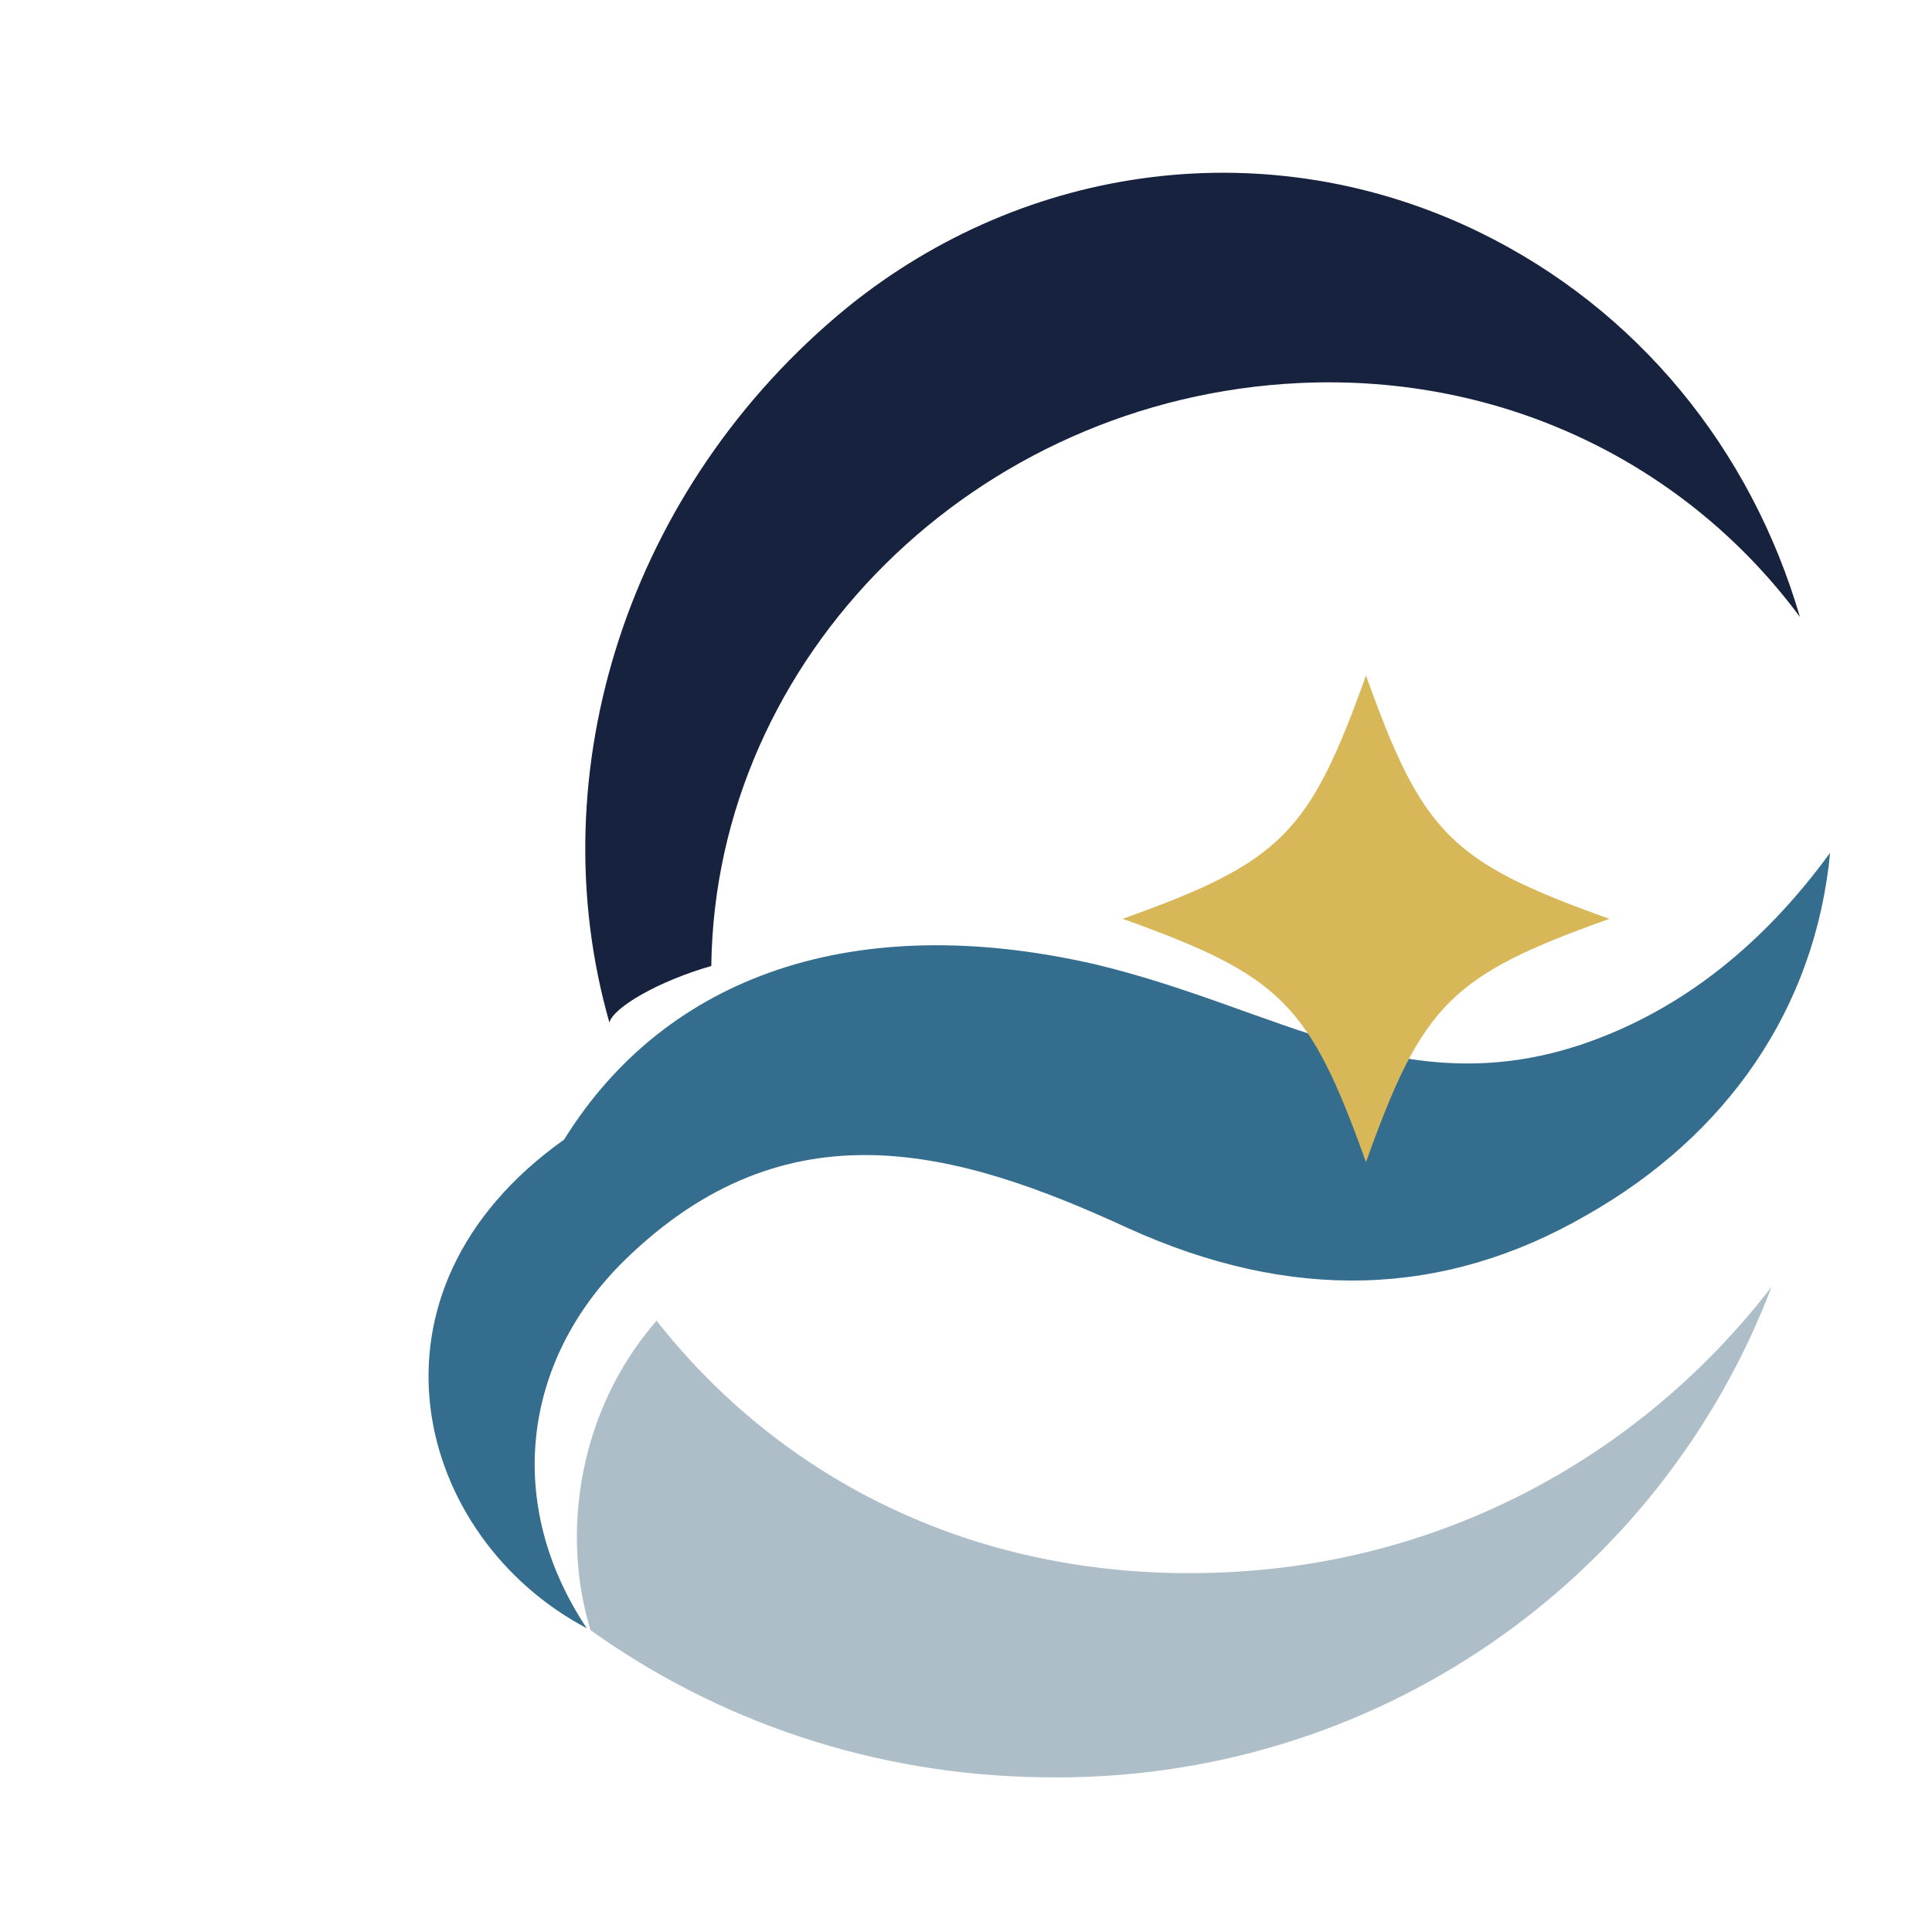
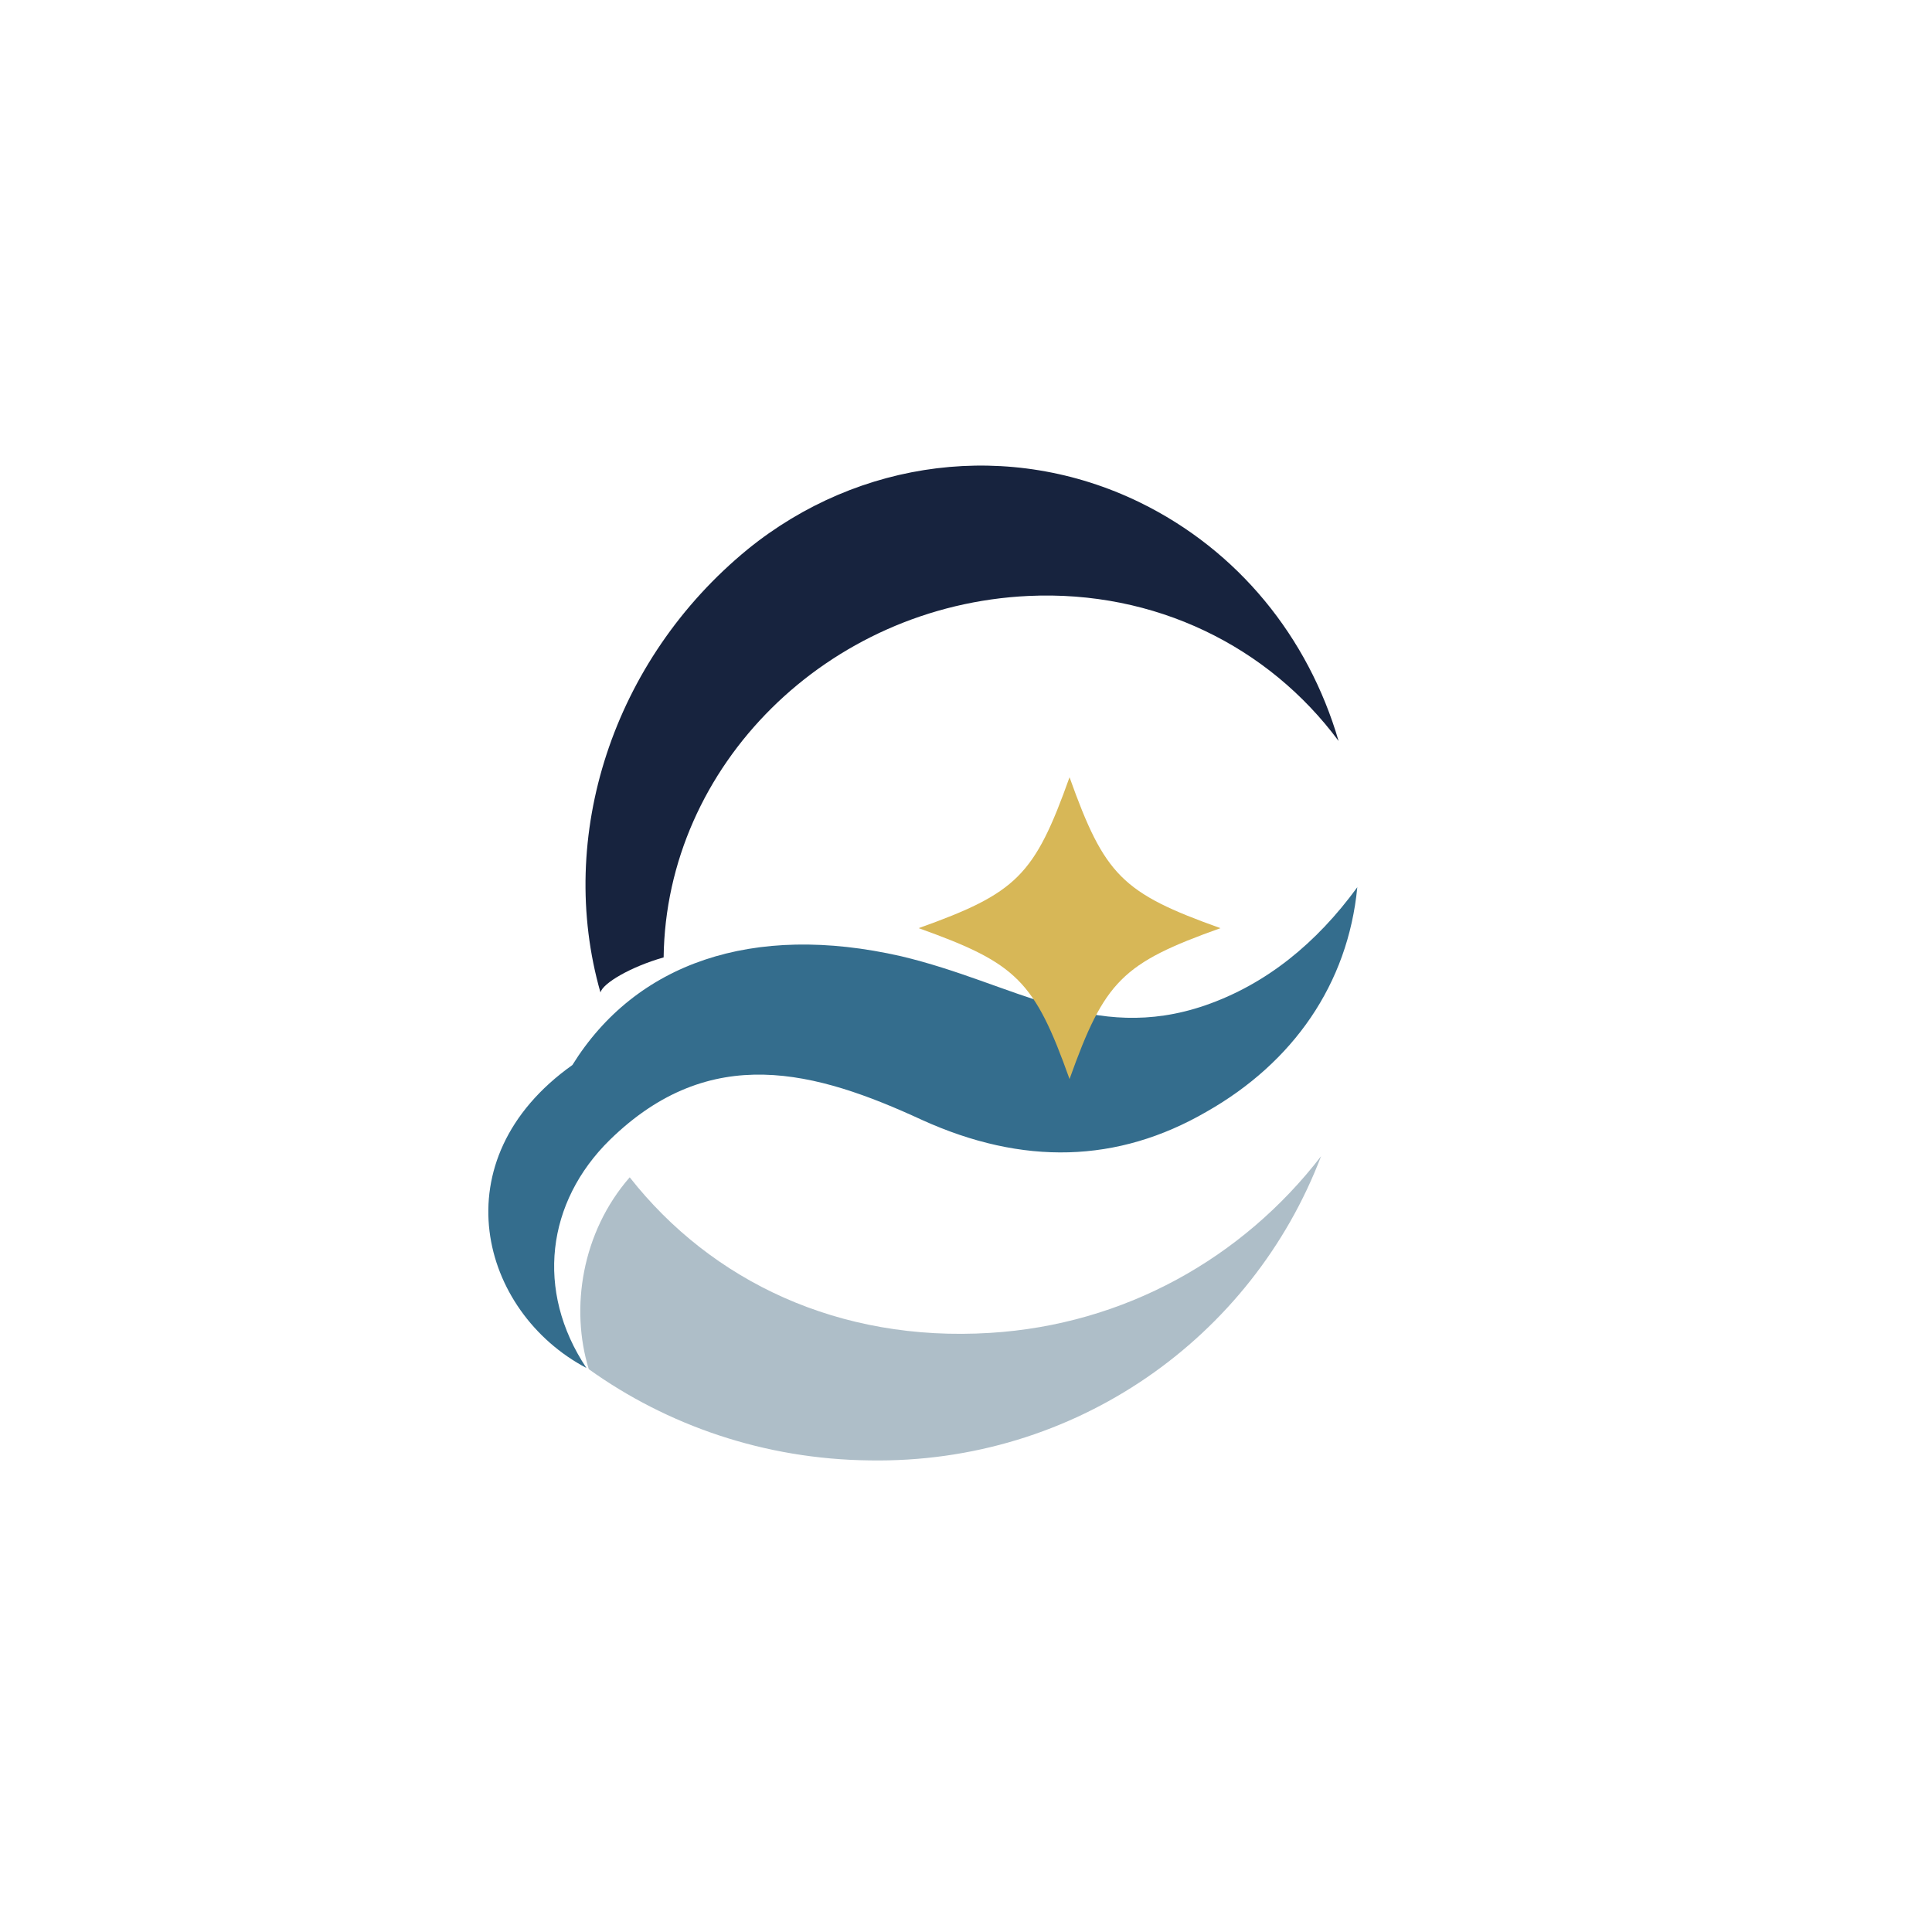
<svg xmlns="http://www.w3.org/2000/svg" viewBox="0 0 1024 1024">
  <rect width="1024" height="1024" fill="#FFFFFF" />
-   <path fill="#17233E" d="M323 542c-38-133 10-284 126-379 95-77 224-94 335-40 84 41 144 115 170 204-60-81-157-129-265-124-172 8-310 145-312 309-28 8-52 22-54 30z" />
-   <path fill="#346D8D" d="M299 604c54-87 154-122 281-93 97 23 164 75 260 42 52-18 95-53 130-101-8 83-55 150-129 192-76 44-157 46-243 7-91-42-181-67-267 17-54 53-64 129-20 195-91-48-126-178-12-259z" />
-   <path fill="#AEBEC8" d="M313 864c67 48 150 77 240 78 176 3 327-105 386-260-67 87-168 144-283 151-129 8-238-44-308-133-41 47-51 112-35 164z" />
-   <path fill="#D7B757" d="M724 358c30 84 45 99 129 129-84 30-99 45-129 129-30-84-45-99-129-129 84-30 99-45 129-129z" />
+   <g transform="translate(118 190) scale(.62)">
+     <path fill="#17233E" d="M323 542c-38-133 10-284 126-379 95-77 224-94 335-40 84 41 144 115 170 204-60-81-157-129-265-124-172 8-310 145-312 309-28 8-52 22-54 30z" />
+     <path fill="#346D8D" d="M299 604c54-87 154-122 281-93 97 23 164 75 260 42 52-18 95-53 130-101-8 83-55 150-129 192-76 44-157 46-243 7-91-42-181-67-267 17-54 53-64 129-20 195-91-48-126-178-12-259z" />
+     <path fill="#AEBEC8" d="M313 864c67 48 150 77 240 78 176 3 327-105 386-260-67 87-168 144-283 151-129 8-238-44-308-133-41 47-51 112-35 164z" />
+     <path fill="#D7B757" d="M724 358c30 84 45 99 129 129-84 30-99 45-129 129-30-84-45-99-129-129 84-30 99-45 129-129z" />
+   </g>
</svg>
